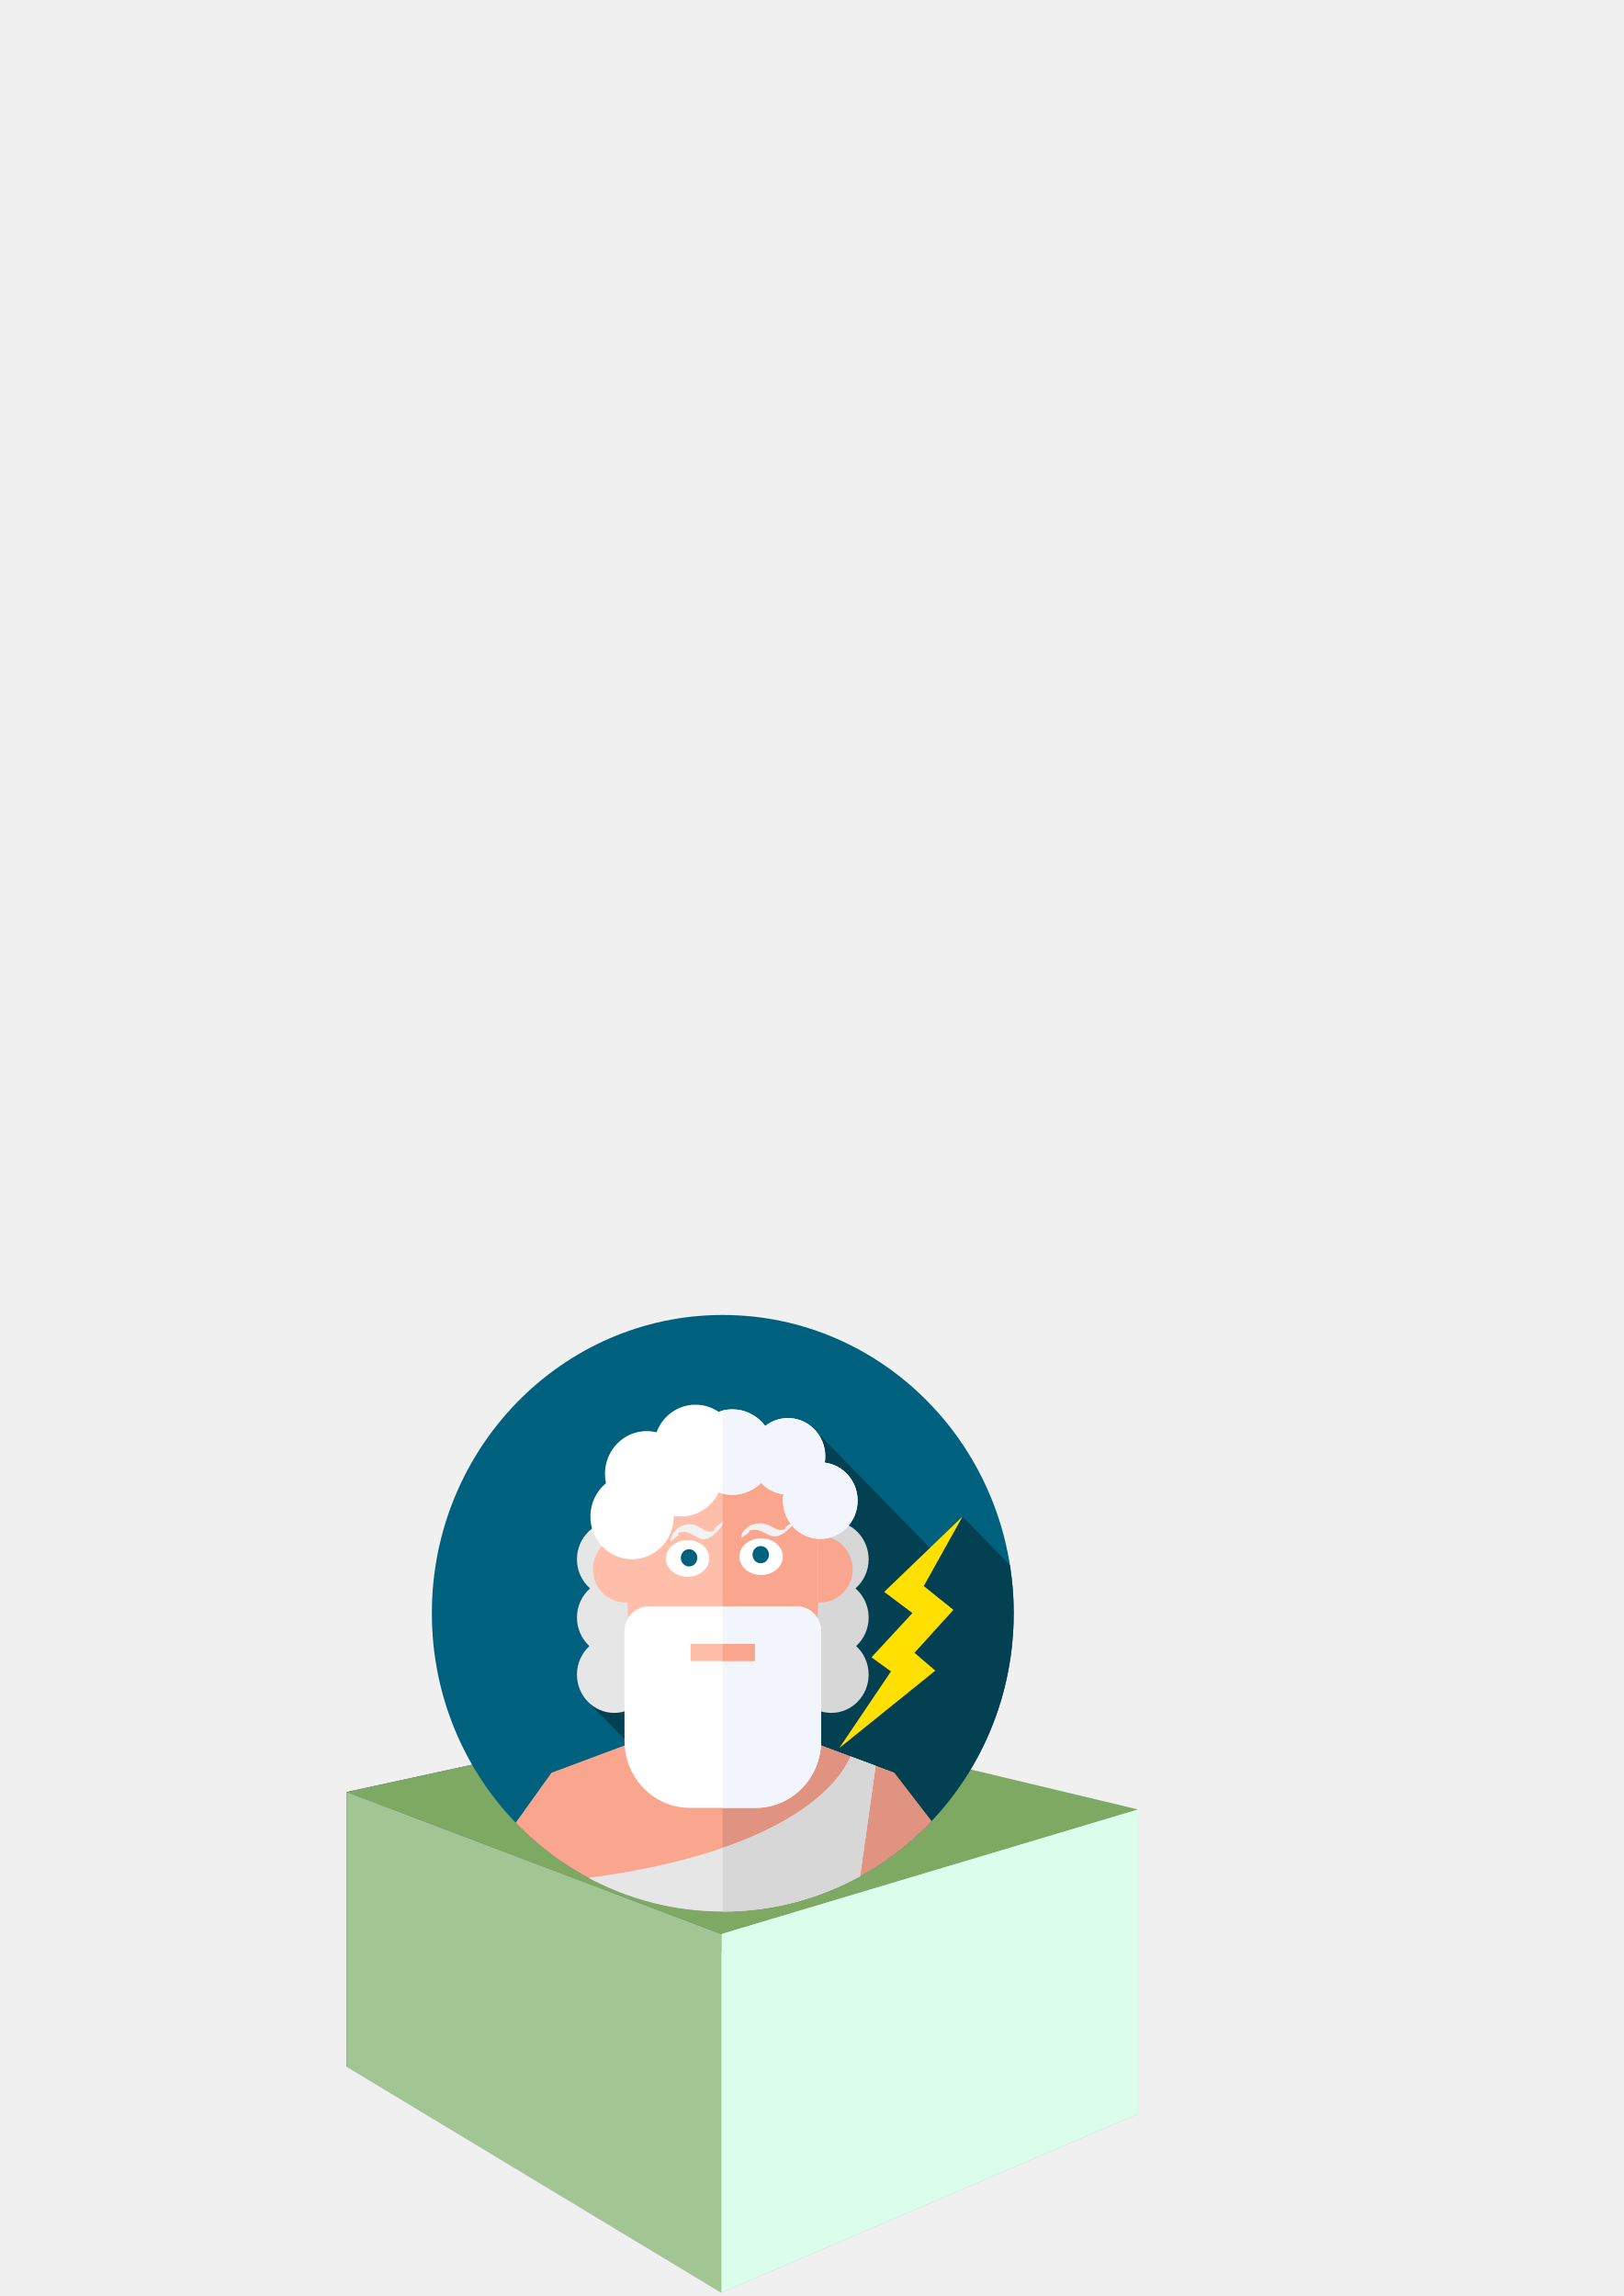
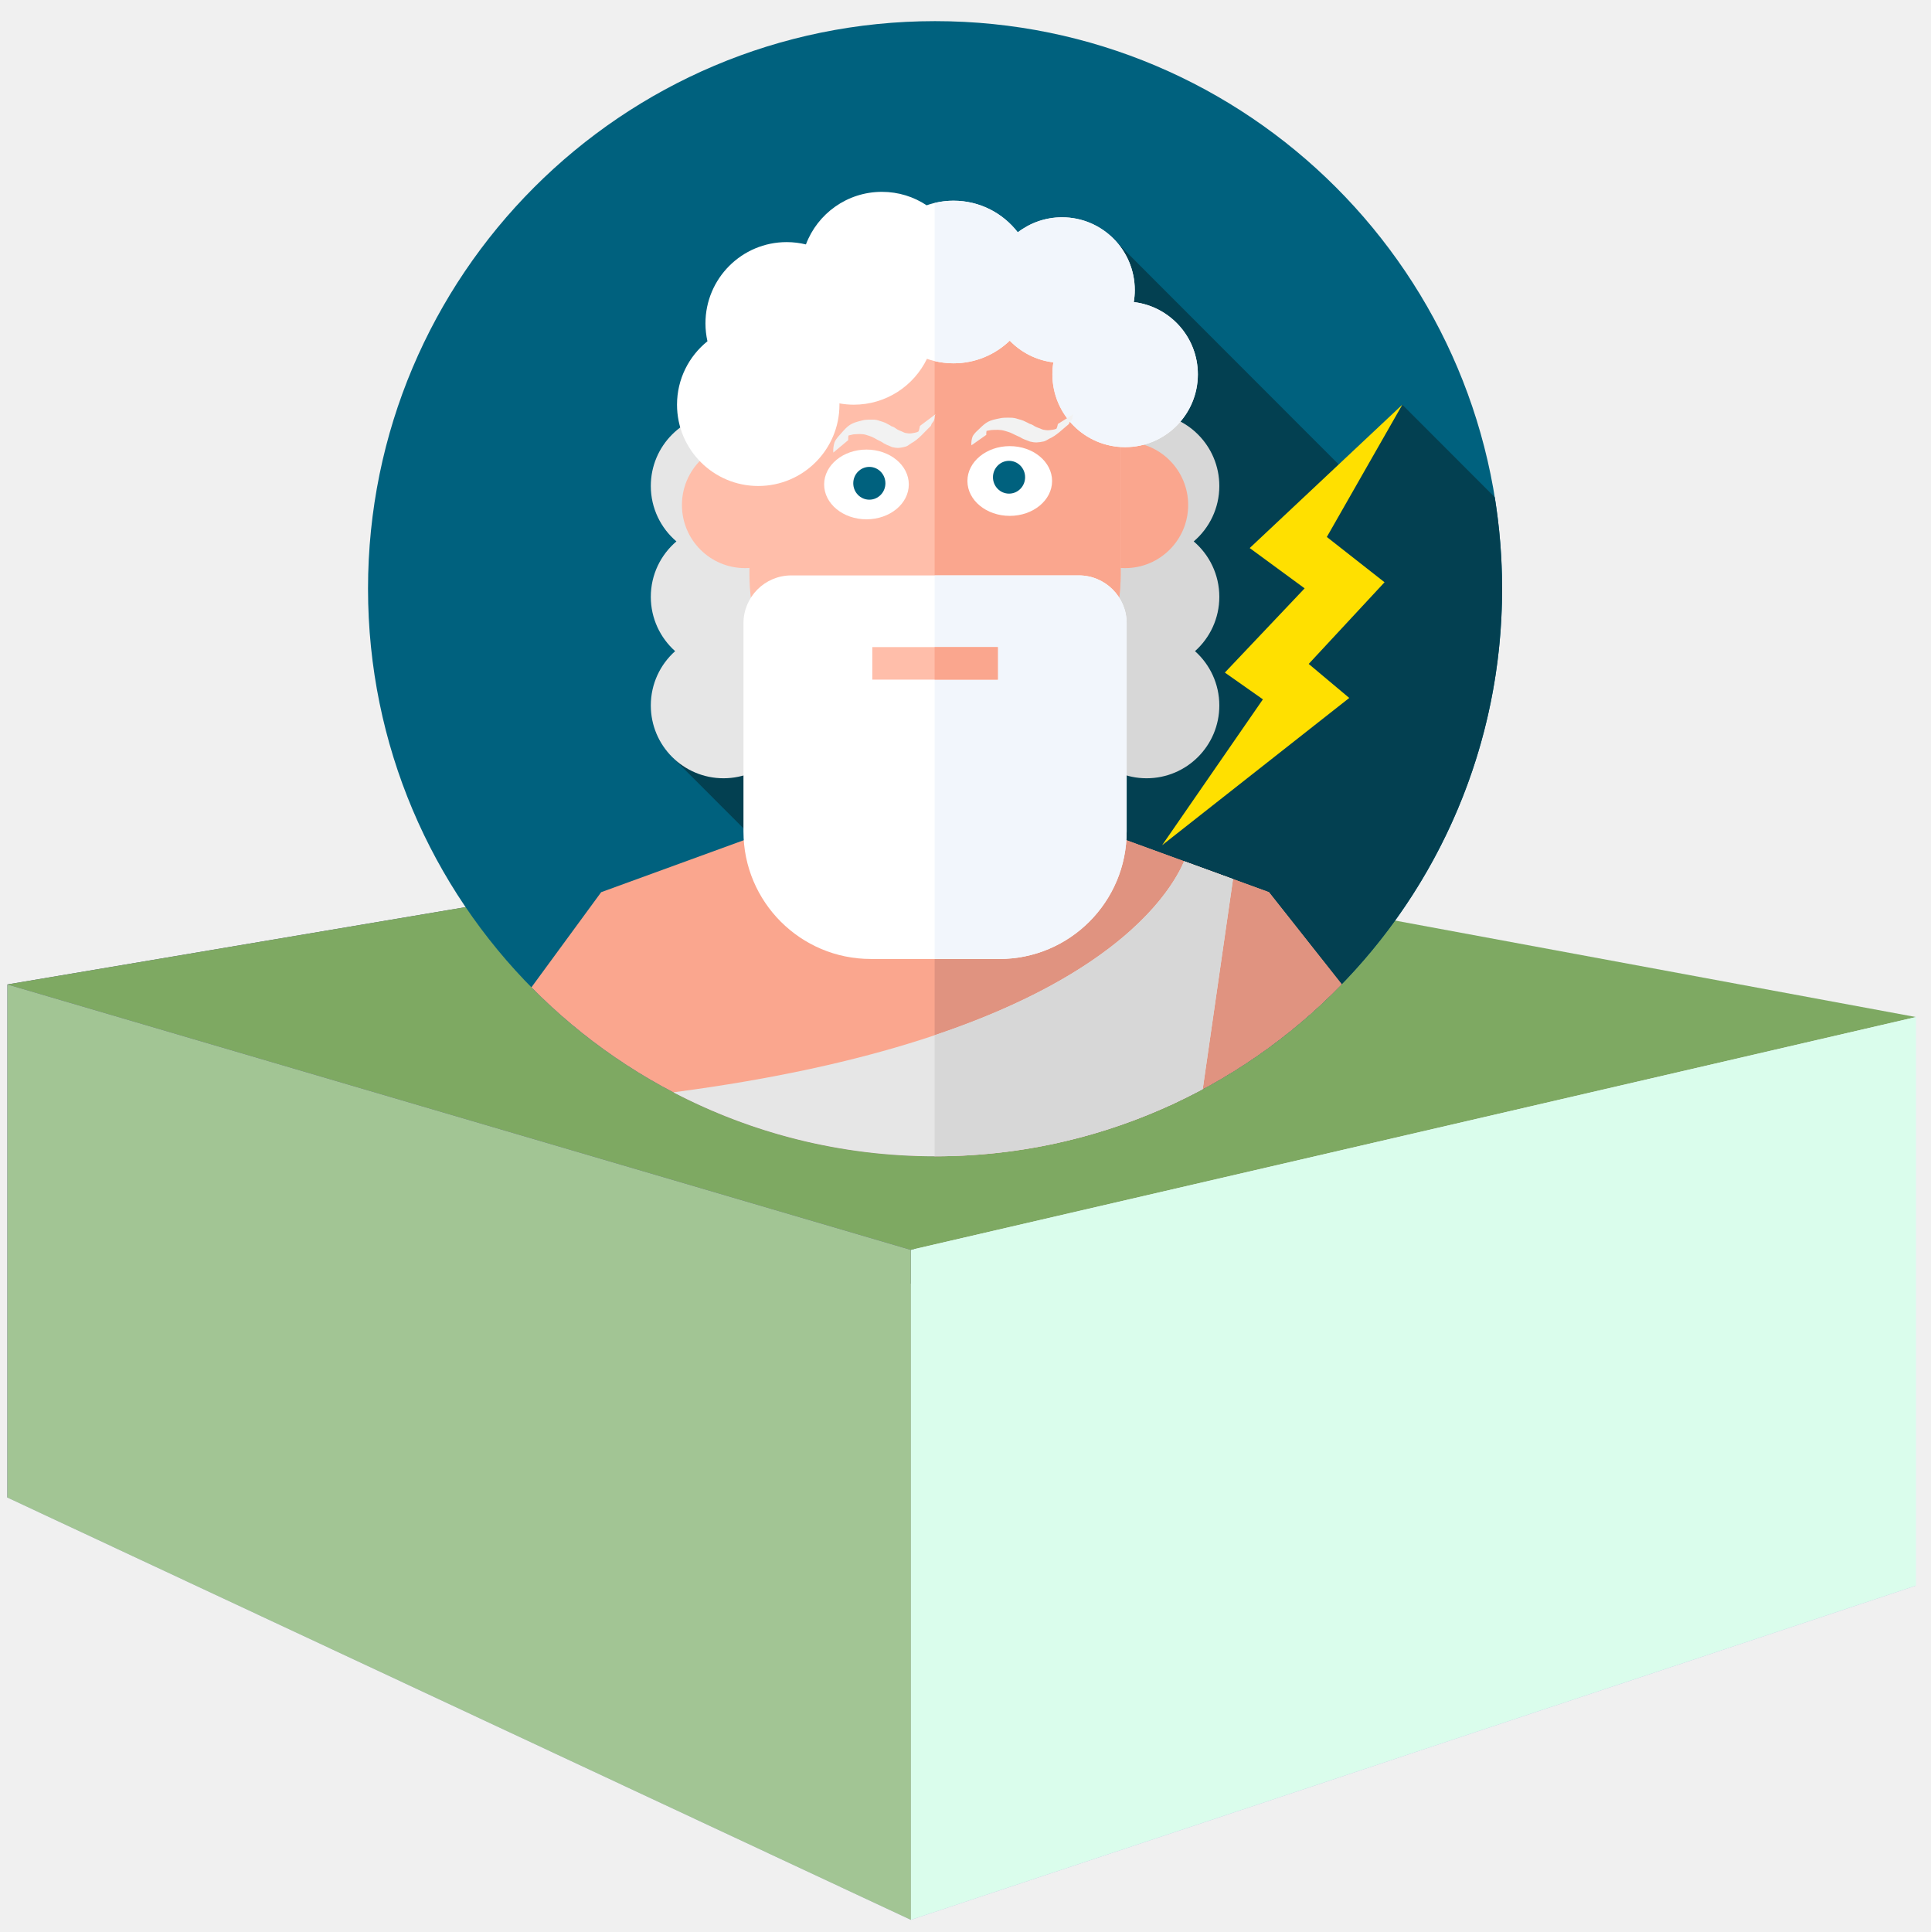
- <svg xmlns="http://www.w3.org/2000/svg" xmlns:ns1="http://www.openswatchbook.org/uri/2009/osb" width="210mm" height="297mm" viewBox="0 0 210 297" version="1.1" id="svg5304">
+ <svg xmlns="http://www.w3.org/2000/svg" xmlns:ns1="http://www.openswatchbook.org/uri/2009/osb" width="680" height="680.52" viewBox="0 0 179.917 180.054" version="1.1" id="svg5304">
  <defs id="defs5298">
    <linearGradient id="linearGradient6431" ns1:paint="solid">
      <stop style="stop-color:#b90a53;stop-opacity:1;" offset="0" id="stop6429" />
    </linearGradient>
  </defs>
-   <g id="layer1">
+   <g id="layer1" transform="translate(0,-116.9458)">
    <g id="g6503" style="opacity:0.868;fill:#8787be;fill-opacity:1">
-       <path id="path6505" style="fill:#353564;fill-rule:evenodd;stroke:none;stroke-linejoin:round" d="M 44.819,231.81 V 267.333 L 93.454,252.472 V 221.218 Z" points="44.819,267.333 93.454,252.472 93.454,221.218 44.819,231.81 " />
-       <path id="path6513" style="fill:#afafde;fill-rule:evenodd;stroke:none;stroke-linejoin:round" d="M 44.819,267.333 93.283,296.57 147.199,273.43 93.454,252.472 Z" points="93.283,296.57 147.199,273.43 93.454,252.472 44.819,267.333 " />
-       <path id="path6515" style="fill:#e9e9ff;fill-rule:evenodd;stroke:none;stroke-linejoin:round" d="m 93.454,221.218 53.746,12.85 V 273.43 L 93.454,252.472 Z" points="147.199,234.068 147.199,273.43 93.454,252.472 93.454,221.218 " />
-       <path id="path6507" style="fill:#6d9f4d;fill-rule:evenodd;stroke:none;stroke-linejoin:round;fill-opacity:1" d="M 44.819,231.81 93.283,250.189 147.199,234.068 93.454,221.218 Z" points="93.283,250.189 147.199,234.068 93.454,221.218 44.819,231.81 " />
-       <path id="path6511" style="fill:#d7ffec;fill-rule:evenodd;stroke:none;stroke-linejoin:round;fill-opacity:1" d="m 93.283,250.189 v 46.381 L 147.199,273.43 v -39.362 z" points="93.283,296.57 147.199,273.43 147.199,234.068 93.283,250.189 " />
-       <path id="path6509" style="fill:#97bf86;fill-rule:evenodd;stroke:none;stroke-linejoin:round;fill-opacity:1" d="m 44.819,231.81 48.464,18.379 v 46.381 L 44.819,267.333 Z" points="93.283,250.189 93.283,296.57 44.819,267.333 44.819,231.81 " />
+       <path id="path6505" style="fill:#353564;fill-rule:evenodd;stroke:none;stroke-width:1.529;stroke-linejoin:round" d="m 0.689,208.692 v 47.82 L 85.197,236.507 v -42.073 z" points="0.689,256.512 85.197,236.507 85.197,194.433 0.689,208.692 " />
+       <path id="path6513" style="fill:#afafde;fill-rule:evenodd;stroke:none;stroke-width:1.529;stroke-linejoin:round" d="M 0.689,256.512 84.9,295.87 178.586,264.719 85.197,236.507 Z" points="84.9,295.87 178.586,264.719 85.197,236.507 0.689,256.512 " />
+       <path id="path6515" style="fill:#e9e9ff;fill-rule:evenodd;stroke:none;stroke-width:1.529;stroke-linejoin:round" d="M 85.197,194.433 178.586,211.731 V 264.719 L 85.197,236.507 Z" points="178.586,211.731 178.586,264.719 85.197,236.507 85.197,194.433 " />
+       <path id="path6507" style="fill:#6d9f4d;fill-opacity:1;fill-rule:evenodd;stroke:none;stroke-width:1.529;stroke-linejoin:round" d="M 0.689,208.692 84.9,233.433 178.586,211.731 85.197,194.433 Z" points="84.9,233.433 178.586,211.731 85.197,194.433 0.689,208.692 " />
+       <path id="path6511" style="fill:#d7ffec;fill-opacity:1;fill-rule:evenodd;stroke:none;stroke-width:1.529;stroke-linejoin:round" d="m 84.9,233.433 v 62.437 L 178.586,264.719 v -52.988 z" points="84.9,295.87 178.586,264.719 178.586,211.731 84.9,233.433 " />
+       <path id="path6509" style="fill:#97bf86;fill-opacity:1;fill-rule:evenodd;stroke:none;stroke-width:1.529;stroke-linejoin:round" d="m 0.689,208.692 84.211,24.741 v 62.437 L 0.689,256.512 Z" points="84.9,233.433 84.9,295.87 0.689,256.512 0.689,208.692 " />
    </g>
    <g id="g6587" style="opacity:0.868;fill:#8787be;fill-opacity:1">
-       <path id="path6589" style="fill:#353564;fill-rule:evenodd;stroke:none;stroke-linejoin:round" d="m 93.454,221.218 v 0 l 53.928,-11.745 v 0 z" points="93.454,221.218 147.382,209.473 147.382,209.473 93.454,221.218 " />
-       <path id="path6597" style="fill:#afafde;fill-rule:evenodd;stroke:none;stroke-linejoin:round" d="m 93.454,221.218 0,0 53.928,-11.745 0,0 z" points="93.454,221.218 147.382,209.473 147.382,209.473 93.454,221.218 " />
-       <path id="path6595" style="fill:#d7d7ff;fill-rule:evenodd;stroke:none;stroke-linejoin:round" d="m 93.454,221.218 v 0 l 53.928,-11.745 v 0 z" points="93.454,221.218 147.382,209.473 147.382,209.473 93.454,221.218 " />
-       <path id="path6599" style="fill:#e9e9ff;fill-rule:evenodd;stroke:none;stroke-linejoin:round" d="m 147.382,209.473 0,0 v 0 l 0,0 z" points="147.382,209.473 147.382,209.473 147.382,209.473 147.382,209.473 " />
-       <path id="path6591" style="fill:#4d4d9f;fill-rule:evenodd;stroke:none;stroke-linejoin:round" d="m 93.454,221.218 0,0 53.928,-11.745 0,0 z" points="93.454,221.218 147.382,209.473 147.382,209.473 93.454,221.218 " />
-       <path id="path6593" style="fill:#8686bf;fill-rule:evenodd;stroke:none;stroke-linejoin:round" d="m 93.454,221.218 0,0 v 0 l 0,0 z" points="93.454,221.218 93.454,221.218 93.454,221.218 93.454,221.218 " />
+       <path id="path6589" style="fill:#353564;fill-rule:evenodd;stroke:none;stroke-width:1.529;stroke-linejoin:round" d="m 85.197,194.433 v 0 l 93.706,-15.811 v 0 z" points="85.197,194.433 178.903,178.623 178.903,178.623 85.197,194.433 " />
+       <path id="path6597" style="fill:#afafde;fill-rule:evenodd;stroke:none;stroke-width:1.529;stroke-linejoin:round" d="m 85.197,194.433 v 0 l 93.706,-15.811 v 0 z" points="85.197,194.433 178.903,178.623 178.903,178.623 85.197,194.433 " />
+       <path id="path6599" style="fill:#e9e9ff;fill-rule:evenodd;stroke:none;stroke-width:1.529;stroke-linejoin:round" d="m 178.903,178.623 v 0 0 z" points="178.903,178.623 178.903,178.623 " />
+       <path id="path6591" style="fill:#4d4d9f;fill-rule:evenodd;stroke:none;stroke-width:1.529;stroke-linejoin:round" d="m 85.197,194.433 v 0 l 93.706,-15.811 v 0 z" points="85.197,194.433 178.903,178.623 178.903,178.623 85.197,194.433 " />
+       <path id="path6595" style="fill:#d7d7ff;fill-rule:evenodd;stroke:none;stroke-width:1.529;stroke-linejoin:round" d="m 85.197,194.433 v 0 l 93.706,-15.811 v 0 z" points="85.197,194.433 178.903,178.623 178.903,178.623 85.197,194.433 " />
+       <path id="path6593" style="fill:#8686bf;fill-rule:evenodd;stroke:none;stroke-width:1.529;stroke-linejoin:round" d="m 85.197,194.433 v 0 0 z" points="85.197,194.433 85.197,194.433 " />
    </g>
-     <path style="fill:#00617e;fill-opacity:1;stroke-width:0.149" d="m 131.108,208.683 c 0,21.31 -16.846,38.585 -37.627,38.585 -20.781,0 -37.627,-17.275 -37.627,-38.585 0,-21.31 16.846,-38.585 37.627,-38.585 20.781,0 37.627,17.275 37.627,38.585 z m 0,0" id="path2" />
-     <path style="fill:#034051;stroke-width:0.149" d="m 131.108,208.683 c 0,-2.118 -0.169,-4.196 -0.489,-6.221 l -6.133,-6.289 -3.011,5.303 -16.455,-16.873 -28.906,35.598 25.509,26.159 c 2.581,-0.584 5.063,-1.438 7.414,-2.535 l 0.425,-0.436 0.154,0.158 c 12.706,-6.195 21.49,-19.477 21.49,-34.864 z m 0,0" id="path4" />
-     <path style="fill:#ffe000;stroke-width:0.149" d="m 124.486,196.173 -10.127,9.745 3.645,2.741 -5.294,5.726 2.524,1.819 -6.688,9.918 12.419,-10.013 -2.691,-2.313 5.032,-5.552 -3.829,-3.079 z m 0,0" id="path6" />
-     <path style="fill:#d7d7d7;stroke-width:0.149" d="m 112.344,209.236 c 0,-1.51 -0.66,-2.861 -1.699,-3.768 1.039,-0.908 1.699,-2.259 1.699,-3.768 0,-2.733 -2.16,-4.949 -4.826,-4.949 -2.665,0 -4.826,2.216 -4.826,4.949 0,1.51 0.66,2.86 1.699,3.768 -1.039,0.907 -1.699,2.258 -1.699,3.768 0,1.468 0.624,2.786 1.614,3.693 -0.99,0.906 -1.614,2.224 -1.614,3.693 0,2.733 2.16,4.949 4.826,4.949 2.665,0 4.826,-2.216 4.826,-4.949 0,-1.468 -0.624,-2.787 -1.614,-3.693 0.99,-0.907 1.614,-2.225 1.614,-3.693 z m 0,0" id="path8" />
-     <path style="fill:#e6e6e6;stroke-width:0.149" d="m 84.271,209.236 c 0,-1.51 -0.66,-2.861 -1.699,-3.768 1.039,-0.908 1.699,-2.259 1.699,-3.768 0,-2.733 -2.16,-4.949 -4.826,-4.949 -2.665,0 -4.826,2.216 -4.826,4.949 0,1.51 0.66,2.86 1.699,3.768 -1.039,0.907 -1.699,2.258 -1.699,3.768 0,1.468 0.624,2.786 1.614,3.693 -0.99,0.906 -1.614,2.224 -1.614,3.693 0,2.733 2.16,4.949 4.826,4.949 2.665,0 4.826,-2.216 4.826,-4.949 0,-1.468 -0.624,-2.787 -1.614,-3.693 0.99,-0.907 1.614,-2.225 1.614,-3.693 z m 0,0" id="path10" />
-     <path style="fill:#faa68e;stroke-width:0.149" d="m 120.464,235.571 -4.827,-6.258 -14.982,-5.595 c -1.382,-0.516 -2.301,-1.863 -2.301,-3.372 v -3.328 h -9.744 v 3.328 c 0,1.508 -0.919,2.856 -2.301,3.372 l -14.982,5.595 -4.628,6.468 c 6.822,7.091 16.302,11.487 26.783,11.487 10.584,0 20.146,-4.483 26.982,-11.697 z m 0,0" id="path12" />
-     <path style="fill:#e09380;stroke-width:0.149" d="m 115.637,229.313 -14.982,-5.595 c -1.382,-0.516 -2.301,-1.863 -2.301,-3.372 v -3.328 h -4.9 v 30.249 c 0.01,0 0.019,5.3e-4 0.028,5.3e-4 10.584,0 20.146,-4.483 26.982,-11.697 z m 0,0" id="path14" />
-     <path style="fill:#ffbeaa;stroke-width:0.149" d="m 85.055,202.992 c 0,2.37 -1.873,4.291 -4.185,4.291 -2.311,0 -4.184,-1.921 -4.184,-4.291 0,-2.37 1.873,-4.291 4.184,-4.291 2.311,0 4.185,1.921 4.185,4.291 z m 0,0" id="path16" />
-     <path style="fill:#faa68e;stroke-width:0.149" d="m 110.277,202.992 c 0,2.37 -1.873,4.291 -4.184,4.291 -2.311,0 -4.185,-1.921 -4.185,-4.291 0,-2.37 1.873,-4.291 4.185,-4.291 2.311,0 4.184,1.921 4.184,4.291 z m 0,0" id="path18" />
-     <path style="fill:#ffbeaa;stroke-width:0.149" d="m 99.054,219.058 -2.794,1.472 c -1.744,0.918 -3.812,0.918 -5.555,0 l -2.794,-1.472 c -4.141,-2.182 -6.745,-6.555 -6.745,-11.329 v -11.17 c 0,-6.976 5.514,-12.631 12.317,-12.631 6.802,0 12.316,5.655 12.316,12.631 v 11.17 c 0,4.774 -2.604,9.148 -6.745,11.329 z m 0,0" id="path20" />
-     <path style="fill:#faa68e;stroke-width:0.149" d="m 93.482,183.929 c -0.009,0 -0.019,5.6e-4 -0.028,5.6e-4 v 37.289 c 0.962,0.005 1.925,-0.224 2.805,-0.688 l 2.795,-1.472 c 4.141,-2.182 6.745,-6.555 6.745,-11.329 v -11.17 c 0,-6.976 -5.515,-12.631 -12.317,-12.631 z m 0,0" id="path22" />
-     <path style="fill:#ffffff;stroke-width:0.149" d="m 97.745,233.854 h -8.526 c -4.667,0 -8.451,-3.88 -8.451,-8.666 v -14.155 c 0,-1.797 1.42,-3.254 3.173,-3.254 h 19.08 c 1.753,0 3.174,1.457 3.174,3.254 v 14.155 c 0,4.786 -3.784,8.666 -8.451,8.666 z m 0,0" id="path24" />
-     <path style="fill:#f2f6fc;stroke-width:0.149" d="m 103.022,207.779 h -9.569 v 26.075 h 4.291 c 4.667,0 8.451,-3.88 8.451,-8.666 v -14.155 c 0,-1.797 -1.421,-3.254 -3.173,-3.254 z m 0,0" id="path26" />
-     <path style="fill:#ffbeaa;stroke-width:0.149" d="m 89.317,212.652 h 8.329 v 2.211 h -8.329 z m 0,0" id="path28" />
-     <path style="fill:#faa68e;stroke-width:0.149" d="m 93.454,212.652 h 4.193 v 2.211 h -4.193 z m 0,0" id="path30" />
-     <path style="fill:#ffffff;stroke-width:0.149" d="m 106.668,189.198 c 0.043,-0.266 0.066,-0.538 0.066,-0.815 0,-2.733 -2.16,-4.949 -4.826,-4.949 -1.105,0 -2.123,0.382 -2.937,1.023 -0.986,-1.307 -2.529,-2.15 -4.265,-2.15 -0.625,0 -1.225,0.111 -1.784,0.311 -0.851,-0.578 -1.871,-0.914 -2.968,-0.914 -2.306,0 -4.273,1.485 -5.042,3.574 -0.41,-0.102 -0.838,-0.158 -1.278,-0.158 -2.976,0 -5.389,2.474 -5.389,5.527 0,0.417 0.047,0.824 0.133,1.215 -1.23,1.013 -2.019,2.567 -2.019,4.311 0,3.052 2.413,5.527 5.389,5.527 2.976,0 5.389,-2.474 5.389,-5.527 0,-0.029 -0.003,-0.059 -0.003,-0.089 0.311,0.058 0.63,0.089 0.958,0.089 2.134,0 3.978,-1.272 4.851,-3.118 0.553,0.196 1.145,0.304 1.763,0.304 1.448,0 2.762,-0.588 3.73,-1.541 0.753,0.799 1.764,1.338 2.897,1.476 -0.043,0.266 -0.067,0.538 -0.067,0.815 0,2.733 2.161,4.949 4.826,4.949 2.665,0 4.826,-2.216 4.826,-4.949 0,-2.533 -1.857,-4.621 -4.251,-4.912 z m 0,0" id="path32" />
-     <path style="fill:#f2f6fc;stroke-width:0.149" d="m 106.668,189.198 c 0.043,-0.266 0.066,-0.538 0.066,-0.815 0,-2.733 -2.16,-4.949 -4.826,-4.949 -1.105,0 -2.123,0.382 -2.937,1.023 -0.986,-1.307 -2.529,-2.15 -4.265,-2.15 -0.432,0 -0.85,0.054 -1.253,0.152 v 10.748 c 0.402,0.099 0.821,0.153 1.253,0.153 1.449,0 2.763,-0.588 3.731,-1.541 0.752,0.799 1.764,1.338 2.897,1.476 -0.043,0.266 -0.067,0.538 -0.067,0.815 0,2.733 2.16,4.949 4.826,4.949 2.665,0 4.826,-2.216 4.826,-4.949 0,-2.533 -1.857,-4.621 -4.251,-4.912 z m 0,0" id="path34" />
-     <path style="fill:#e6e6e6;stroke-width:0.149" d="m 93.482,247.268 c 6.425,0 12.471,-1.654 17.762,-4.566 l 2.009,-14.279 -3.244,-1.212 c -1.169,2.778 -7.037,12.102 -33.894,15.707 5.196,2.778 11.102,4.35 17.367,4.35 z m 0,0" id="path36" />
-     <path style="fill:#d7d7d7;stroke-width:0.149" d="m 110.008,227.212 c -0.857,2.036 -4.238,7.588 -16.555,11.828 v 8.229 h 0.028 c 6.425,0 12.471,-1.654 17.762,-4.566 l 2.009,-14.279 z m 0,0" id="path38" />
-     <ellipse style="fill:#ffffff;stroke-width:0.265" id="path252" cx="88.93" cy="201.595" rx="2.809" ry="2.37" />
-     <ellipse style="fill:#00617e;fill-opacity:1;stroke-width:0.377" id="path1069" cx="89.12" cy="201.516" rx="1.066" ry="1.115" />
-     <ellipse style="fill:#ffffff;stroke-width:0.265" id="path252-2" cx="98.438" cy="201.361" rx="2.809" ry="2.37" />
-     <ellipse style="fill:#00617e;fill-opacity:1;stroke-width:0.377" id="path1069-2" cx="98.39" cy="201.105" rx="1.066" ry="1.115" />
-     <path style="fill:#f2f2f2;fill-opacity:1;stroke-width:0.265" id="path1142" d="m 86.73,199.43 c -0.02,-0.231 0.014,-0.461 0.074,-0.684 0.051,-0.136 0.136,-0.258 0.225,-0.372 0.601,-0.694 0.728,-0.889 1.367,-1.064 0.169,-0.037 0.335,-0.104 0.509,-0.111 0.153,-0.006 0.301,-0.02 0.453,-0.011 0.156,8e-4 0.312,0.028 0.456,0.089 0.13,0.031 0.251,0.085 0.376,0.132 0.114,0.055 0.219,0.127 0.333,0.184 0.061,0.061 0.148,0.065 0.22,0.105 0.038,0.022 0.073,0.049 0.112,0.071 0.094,0.084 0.206,0.129 0.317,0.182 0.119,0.035 0.218,0.114 0.339,0.143 0.131,0.028 0.255,0.043 0.389,0.029 0.155,-0.031 0.322,-0.043 0.462,-0.119 0.021,-0.012 0.045,-0.02 0.064,-0.035 0.035,-0.026 0.059,-0.065 0.094,-0.092 0.058,-0.045 0.122,-0.074 0.188,-0.103 0.416,-0.287 0.964,-0.877 -0.616,0.648 0.102,-0.08 0.137,-0.202 0.207,-0.304 0.088,-0.108 0.125,-0.22 0.15,-0.355 0.018,-0.104 0.006,-0.053 0.036,-0.153 0,0 1.036,-0.794 1.036,-0.794 v 0 c -0.05,0.076 -0.03,0.035 -0.059,0.125 -0.014,0.136 -0.015,0.292 -0.116,0.395 -0.085,0.157 0.027,-0.038 -0.071,0.1 -0.051,0.072 -0.039,0.173 -0.121,0.226 -0.387,0.378 -0.76,0.865 -1.256,1.136 -0.12,0.074 -0.219,0.178 -0.357,0.221 -0.162,0.045 -0.327,0.081 -0.495,0.092 -0.145,0.002 -0.285,-0.023 -0.425,-0.059 -0.12,-0.045 -0.23,-0.111 -0.351,-0.154 -0.117,-0.051 -0.225,-0.114 -0.327,-0.191 -0.107,-0.064 -0.223,-0.105 -0.327,-0.172 -0.107,-0.06 -0.211,-0.123 -0.322,-0.174 -0.122,-0.051 -0.248,-0.089 -0.373,-0.131 -0.138,-0.044 -0.281,-0.061 -0.426,-0.061 -0.146,-0.004 -0.291,0.016 -0.437,0.023 -0.166,0.032 -0.328,0.081 -0.491,0.125 -0.526,0.166 -1.008,0.72 0.527,-0.697 -0.115,0.086 -0.176,0.216 -0.264,0.327 -0.087,0.198 -0.117,0.421 -0.111,0.637 0,0 -0.99,0.848 -0.99,0.848 z" />
-     <path style="fill:#f2f2f2;fill-opacity:1;stroke-width:0.245" id="path1142-6" d="m 95.895,198.937 c -0.021,-0.199 0.012,-0.396 0.071,-0.586 0.051,-0.116 0.135,-0.219 0.224,-0.315 0.598,-0.585 0.723,-0.75 1.362,-0.888 0.169,-0.029 0.334,-0.083 0.508,-0.086 0.153,-0.003 0.301,-0.012 0.453,-0.002 0.156,0.003 0.313,0.03 0.457,0.084 0.13,0.029 0.252,0.077 0.377,0.12 0.115,0.049 0.22,0.113 0.333,0.164 0.061,0.053 0.149,0.058 0.22,0.095 0.038,0.019 0.074,0.043 0.112,0.063 0.095,0.074 0.207,0.114 0.318,0.162 0.119,0.032 0.219,0.102 0.34,0.129 0.131,0.026 0.255,0.042 0.389,0.032 0.155,-0.024 0.322,-0.031 0.462,-0.093 0.021,-0.01 0.045,-0.016 0.064,-0.029 0.035,-0.022 0.059,-0.055 0.094,-0.077 0.057,-0.038 0.122,-0.061 0.188,-0.085 0.415,-0.239 0.959,-0.736 -0.612,0.545 0.102,-0.067 0.136,-0.171 0.205,-0.258 0.088,-0.091 0.124,-0.186 0.149,-0.302 0.018,-0.089 0.006,-0.045 0.035,-0.131 0,0 1.032,-0.662 1.032,-0.662 v 0 c -0.05,0.065 -0.03,0.029 -0.059,0.106 -0.013,0.117 -0.013,0.25 -0.114,0.337 -0.084,0.133 0.027,-0.033 -0.07,0.084 -0.05,0.061 -0.038,0.148 -0.12,0.192 -0.385,0.317 -0.755,0.729 -1.251,0.952 -0.12,0.061 -0.218,0.149 -0.356,0.183 -0.161,0.036 -0.326,0.064 -0.494,0.07 -0.145,-5.3e-4 -0.285,-0.025 -0.425,-0.058 -0.12,-0.041 -0.231,-0.099 -0.352,-0.138 -0.118,-0.046 -0.226,-0.102 -0.328,-0.17 -0.107,-0.057 -0.223,-0.094 -0.328,-0.154 -0.107,-0.053 -0.211,-0.11 -0.323,-0.155 -0.122,-0.046 -0.248,-0.081 -0.374,-0.119 -0.138,-0.041 -0.281,-0.058 -0.427,-0.06 -0.146,-0.007 -0.291,0.009 -0.437,0.012 -0.166,0.024 -0.328,0.063 -0.49,0.099 -0.525,0.133 -1.005,0.6 0.524,-0.589 -0.115,0.071 -0.175,0.182 -0.263,0.275 -0.086,0.169 -0.115,0.36 -0.108,0.545 0,0 -0.985,0.71 -0.985,0.71 z" />
+     <path style="fill:#00617e;fill-opacity:1;stroke-width:0.207" d="m 140.006,171.811 c 0,29.214 -23.662,52.896 -52.852,52.896 -29.19,0 -52.852,-23.682 -52.852,-52.896 0,-29.214 23.662,-52.896 52.852,-52.896 29.19,0 52.852,23.682 52.852,52.896 z m 0,0" id="path2" />
+     <path style="fill:#034051;stroke-width:0.207" d="m 140.006,171.811 c 0,-2.904 -0.237,-5.752 -0.687,-8.529 l -8.615,-8.621 -4.229,7.27 -23.113,-23.131 -40.602,48.801 35.831,35.861 c 3.625,-0.801 7.111,-1.971 10.415,-3.475 l 0.598,-0.598 0.217,0.217 c 17.847,-8.493 30.186,-26.701 30.186,-47.795 z m 0,0" id="path4" />
+     <path style="fill:#ffe000;stroke-width:0.207" d="m 130.705,154.661 -14.224,13.36 5.12,3.757 -7.436,7.849 3.546,2.494 -9.395,13.597 17.444,-13.727 -3.78,-3.17 7.069,-7.611 -5.379,-4.221 z m 0,0" id="path6" />
+     <path style="fill:#d7d7d7;stroke-width:0.207" d="m 113.649,172.569 c 0,-2.069 -0.927,-3.922 -2.386,-5.166 1.46,-1.245 2.386,-3.096 2.386,-5.166 0,-3.747 -3.035,-6.784 -6.778,-6.784 -3.744,0 -6.778,3.037 -6.778,6.784 0,2.069 0.927,3.921 2.386,5.166 -1.46,1.244 -2.386,3.096 -2.386,5.166 0,2.012 0.877,3.819 2.267,5.062 -1.391,1.242 -2.267,3.049 -2.267,5.062 0,3.747 3.035,6.784 6.778,6.784 3.744,0 6.778,-3.037 6.778,-6.784 0,-2.013 -0.877,-3.82 -2.267,-5.062 1.39,-1.243 2.267,-3.05 2.267,-5.062 z m 0,0" id="path8" />
+     <path style="fill:#e6e6e6;stroke-width:0.207" d="m 74.216,172.569 c 0,-2.069 -0.927,-3.922 -2.386,-5.166 1.46,-1.245 2.386,-3.096 2.386,-5.166 0,-3.747 -3.035,-6.784 -6.778,-6.784 -3.744,0 -6.778,3.037 -6.778,6.784 0,2.069 0.927,3.921 2.386,5.166 -1.46,1.244 -2.386,3.096 -2.386,5.166 0,2.012 0.877,3.819 2.267,5.062 -1.391,1.242 -2.267,3.049 -2.267,5.062 0,3.747 3.035,6.784 6.778,6.784 3.744,0 6.778,-3.037 6.778,-6.784 0,-2.013 -0.877,-3.82 -2.267,-5.062 1.39,-1.243 2.267,-3.05 2.267,-5.062 z m 0,0" id="path10" />
+     <path style="fill:#faa68e;stroke-width:0.207" d="m 125.054,208.672 -6.78,-8.579 -21.045,-7.67 c -1.941,-0.708 -3.232,-2.555 -3.232,-4.622 v -4.562 H 80.31 v 4.562 c 0,2.068 -1.291,3.915 -3.232,4.622 l -21.045,7.67 -6.5,8.866 c 9.583,9.721 22.898,15.748 37.621,15.748 14.867,0 28.298,-6.146 37.901,-16.035 z m 0,0" id="path12" />
+     <path style="fill:#e09380;stroke-width:0.207" d="m 118.275,200.093 -21.045,-7.67 c -1.941,-0.708 -3.232,-2.555 -3.232,-4.622 v -4.562 h -6.883 v 41.468 c 0.014,0 0.027,7.2e-4 0.039,7.2e-4 14.867,0 28.298,-6.146 37.901,-16.035 z m 0,0" id="path14" />
+     <path style="fill:#ffbeaa;stroke-width:0.207" d="m 75.317,164.009 c 0,3.249 -2.631,5.883 -5.878,5.883 -3.246,0 -5.878,-2.634 -5.878,-5.883 0,-3.249 2.631,-5.882 5.878,-5.882 3.247,0 5.878,2.634 5.878,5.882 z m 0,0" id="path16" />
+     <path style="fill:#faa68e;stroke-width:0.207" d="m 110.746,164.009 c 0,3.249 -2.631,5.883 -5.878,5.883 -3.247,0 -5.878,-2.634 -5.878,-5.883 0,-3.249 2.631,-5.882 5.878,-5.882 3.246,0 5.878,2.634 5.878,5.882 z m 0,0" id="path18" />
+     <path style="fill:#ffbeaa;stroke-width:0.207" d="m 94.981,186.034 -3.925,2.018 c -2.449,1.259 -5.354,1.259 -7.803,0 l -3.925,-2.018 c -5.817,-2.991 -9.474,-8.986 -9.474,-15.531 V 155.191 c 0,-9.563 7.745,-17.315 17.301,-17.315 9.554,0 17.3,7.752 17.3,17.315 v 15.313 c 0,6.545 -3.657,12.54 -9.474,15.531 z m 0,0" id="path20" />
+     <path style="fill:#faa68e;stroke-width:0.207" d="m 87.154,137.875 c -0.013,0 -0.027,7.6e-4 -0.039,7.6e-4 v 51.119 c 1.352,0.006 2.704,-0.307 3.94,-0.943 l 3.926,-2.018 c 5.817,-2.991 9.474,-8.986 9.474,-15.531 v -15.313 c 0,-9.563 -7.746,-17.315 -17.301,-17.315 z m 0,0" id="path22" />
+     <path style="fill:#ffffff;stroke-width:0.207" d="M 93.142,206.318 H 81.166 c -6.556,0 -11.87,-5.319 -11.87,-11.88 v -19.405 c 0,-2.463 1.995,-4.461 4.457,-4.461 h 26.801 c 2.462,0 4.458,1.998 4.458,4.461 v 19.405 c 0,6.561 -5.315,11.88 -11.87,11.88 z m 0,0" id="path24" />
+     <path style="fill:#f2f6fc;stroke-width:0.207" d="M 100.555,170.571 H 87.114 v 35.746 h 6.028 c 6.556,0 11.87,-5.319 11.87,-11.88 v -19.405 c 0,-2.463 -1.996,-4.461 -4.457,-4.461 z m 0,0" id="path26" />
+     <path style="fill:#ffbeaa;stroke-width:0.207" d="m 81.305,177.252 h 11.699 v 3.031 H 81.305 Z m 0,0" id="path28" />
+     <path style="fill:#faa68e;stroke-width:0.207" d="m 87.114,177.252 h 5.89 v 3.031 h -5.89 z m 0,0" id="path30" />
+     <path style="fill:#ffffff;stroke-width:0.207" d="m 105.676,145.099 c 0.06,-0.364 0.093,-0.737 0.093,-1.117 0,-3.747 -3.035,-6.785 -6.778,-6.785 -1.552,0 -2.982,0.524 -4.125,1.402 -1.385,-1.792 -3.552,-2.948 -5.991,-2.948 -0.878,0 -1.721,0.152 -2.506,0.427 -1.196,-0.792 -2.628,-1.253 -4.169,-1.253 -3.239,0 -6.002,2.036 -7.082,4.9 -0.576,-0.14 -1.177,-0.216 -1.795,-0.216 -4.181,0 -7.57,3.392 -7.57,7.576 0,0.572 0.066,1.13 0.186,1.666 -1.728,1.389 -2.836,3.519 -2.836,5.91 0,4.184 3.389,7.577 7.57,7.577 4.181,0 7.57,-3.392 7.57,-7.577 0,-0.041 -0.004,-0.081 -0.004,-0.122 0.436,0.079 0.886,0.122 1.345,0.122 2.998,0 5.588,-1.744 6.814,-4.274 0.777,0.269 1.609,0.417 2.477,0.417 2.034,0 3.88,-0.805 5.24,-2.112 1.057,1.095 2.478,1.835 4.069,2.023 -0.061,0.364 -0.093,0.737 -0.093,1.117 0,3.747 3.036,6.785 6.779,6.785 3.744,0 6.778,-3.038 6.778,-6.785 0,-3.473 -2.608,-6.334 -5.971,-6.734 z m 0,0" id="path32" />
+     <path style="fill:#f2f6fc;stroke-width:0.207" d="m 105.676,145.099 c 0.06,-0.364 0.093,-0.737 0.093,-1.117 0,-3.747 -3.035,-6.785 -6.778,-6.785 -1.552,0 -2.982,0.524 -4.125,1.402 -1.385,-1.792 -3.552,-2.948 -5.991,-2.948 -0.606,0 -1.194,0.073 -1.76,0.209 v 14.734 c 0.565,0.136 1.153,0.21 1.76,0.21 2.035,0 3.881,-0.805 5.24,-2.112 1.056,1.095 2.477,1.835 4.069,2.023 -0.06,0.364 -0.093,0.737 -0.093,1.117 0,3.747 3.035,6.785 6.778,6.785 3.744,0 6.779,-3.038 6.779,-6.785 0,-3.473 -2.608,-6.334 -5.971,-6.734 z m 0,0" id="path34" />
+     <path style="fill:#e6e6e6;stroke-width:0.207" d="m 87.154,224.707 c 9.024,0 17.517,-2.268 24.949,-6.259 l 2.823,-19.575 -4.557,-1.661 c -1.642,3.809 -9.885,16.591 -47.609,21.533 7.298,3.808 15.595,5.963 24.395,5.963 z m 0,0" id="path36" />
+     <path style="fill:#d7d7d7;stroke-width:0.207" d="m 110.368,197.212 c -1.203,2.791 -5.953,10.402 -23.254,16.214 v 11.281 h 0.039 c 9.024,0 17.517,-2.268 24.949,-6.259 l 2.823,-19.575 z m 0,0" id="path38" />
+     <ellipse style="fill:#ffffff;stroke-width:0.367" id="path252" cx="80.761" cy="162.094" rx="3.946" ry="3.25" />
+     <ellipse style="fill:#00617e;fill-opacity:1;stroke-width:0.524" id="path1069" cx="81.028" cy="161.986" rx="1.498" ry="1.528" />
+     <ellipse style="fill:#ffffff;stroke-width:0.367" id="path252-2" cx="94.116" cy="161.773" rx="3.946" ry="3.25" />
+     <ellipse style="fill:#00617e;fill-opacity:1;stroke-width:0.524" id="path1069-2" cx="94.049" cy="161.422" rx="1.498" ry="1.528" />
+     <path style="fill:#f2f2f2;fill-opacity:1;stroke-width:0.367" id="path1142" d="m 77.67,159.126 c -0.028,-0.317 0.02,-0.632 0.104,-0.938 0.072,-0.187 0.192,-0.353 0.317,-0.51 0.845,-0.952 1.022,-1.218 1.92,-1.458 0.238,-0.051 0.47,-0.142 0.715,-0.152 0.215,-0.008 0.422,-0.028 0.637,-0.015 0.219,10e-4 0.439,0.039 0.641,0.121 0.183,0.043 0.353,0.117 0.528,0.182 0.161,0.075 0.308,0.174 0.467,0.252 0.086,0.084 0.208,0.089 0.309,0.145 0.054,0.03 0.103,0.067 0.157,0.097 0.132,0.115 0.29,0.177 0.446,0.249 0.167,0.048 0.307,0.156 0.476,0.196 0.184,0.038 0.358,0.059 0.546,0.04 0.217,-0.043 0.452,-0.059 0.649,-0.163 0.03,-0.016 0.063,-0.027 0.09,-0.048 0.049,-0.036 0.084,-0.089 0.132,-0.126 0.081,-0.062 0.171,-0.101 0.264,-0.142 0.585,-0.394 1.354,-1.203 -0.865,0.889 0.143,-0.11 0.192,-0.277 0.29,-0.417 0.124,-0.148 0.176,-0.301 0.211,-0.486 0.026,-0.143 0.008,-0.073 0.05,-0.21 0,0 1.455,-1.088 1.455,-1.088 v 0 c -0.071,0.105 -0.042,0.048 -0.083,0.172 -0.019,0.187 -0.022,0.4 -0.163,0.541 -0.119,0.216 0.038,-0.053 -0.1,0.137 -0.071,0.098 -0.055,0.237 -0.17,0.309 -0.543,0.518 -1.067,1.186 -1.765,1.557 -0.168,0.101 -0.308,0.245 -0.501,0.303 -0.227,0.062 -0.459,0.111 -0.695,0.126 -0.204,0.004 -0.4,-0.031 -0.597,-0.081 -0.168,-0.061 -0.323,-0.152 -0.493,-0.211 -0.165,-0.07 -0.316,-0.156 -0.46,-0.262 -0.15,-0.088 -0.313,-0.144 -0.46,-0.236 -0.15,-0.082 -0.296,-0.169 -0.452,-0.239 -0.172,-0.07 -0.348,-0.123 -0.524,-0.18 -0.194,-0.061 -0.395,-0.084 -0.599,-0.084 -0.205,-0.005 -0.409,0.022 -0.613,0.032 -0.233,0.044 -0.461,0.11 -0.689,0.172 -0.739,0.228 -1.416,0.987 0.741,-0.956 -0.162,0.117 -0.248,0.296 -0.371,0.448 -0.122,0.272 -0.165,0.578 -0.157,0.873 0,0 -1.39,1.162 -1.39,1.162 z" />
+     <path style="fill:#f2f2f2;fill-opacity:1;stroke-width:0.34" id="path1142-6" d="m 90.543,158.45 c -0.03,-0.273 0.016,-0.542 0.1,-0.803 0.071,-0.159 0.19,-0.3 0.314,-0.432 0.84,-0.802 1.016,-1.028 1.913,-1.218 0.238,-0.039 0.47,-0.114 0.714,-0.118 0.215,-0.004 0.422,-0.017 0.636,-0.004 0.219,0.004 0.439,0.041 0.641,0.115 0.183,0.04 0.354,0.106 0.529,0.165 0.161,0.068 0.309,0.155 0.468,0.225 0.086,0.073 0.209,0.08 0.309,0.13 0.054,0.027 0.104,0.059 0.157,0.086 0.133,0.101 0.291,0.157 0.447,0.222 0.168,0.044 0.307,0.139 0.477,0.177 0.184,0.036 0.358,0.057 0.546,0.044 0.217,-0.033 0.452,-0.043 0.648,-0.128 0.03,-0.014 0.063,-0.022 0.09,-0.039 0.049,-0.03 0.083,-0.075 0.131,-0.106 0.08,-0.051 0.171,-0.084 0.264,-0.117 0.583,-0.328 1.347,-1.008 -0.86,0.747 0.143,-0.091 0.191,-0.234 0.288,-0.353 0.123,-0.125 0.174,-0.255 0.209,-0.414 0.025,-0.122 0.008,-0.062 0.049,-0.179 0,0 1.45,-0.908 1.45,-0.908 v 0 c -0.07,0.088 -0.042,0.04 -0.082,0.146 -0.018,0.16 -0.019,0.343 -0.16,0.461 -0.118,0.183 0.037,-0.045 -0.099,0.115 -0.071,0.083 -0.054,0.203 -0.168,0.263 -0.541,0.435 -1.061,0.999 -1.757,1.305 -0.168,0.084 -0.307,0.204 -0.5,0.251 -0.227,0.049 -0.458,0.087 -0.694,0.096 -0.204,-7.3e-4 -0.4,-0.034 -0.597,-0.08 -0.169,-0.056 -0.324,-0.136 -0.494,-0.19 -0.165,-0.062 -0.317,-0.14 -0.461,-0.233 -0.15,-0.078 -0.313,-0.129 -0.461,-0.211 -0.15,-0.073 -0.297,-0.15 -0.453,-0.213 -0.172,-0.063 -0.349,-0.111 -0.525,-0.164 -0.195,-0.056 -0.395,-0.079 -0.599,-0.083 -0.205,-0.009 -0.409,0.012 -0.613,0.017 -0.233,0.033 -0.46,0.087 -0.688,0.135 -0.738,0.182 -1.411,0.822 0.736,-0.807 -0.161,0.098 -0.246,0.249 -0.369,0.378 -0.121,0.231 -0.162,0.493 -0.152,0.747 0,0 -1.384,0.973 -1.384,0.973 z" />
  </g>
</svg>
